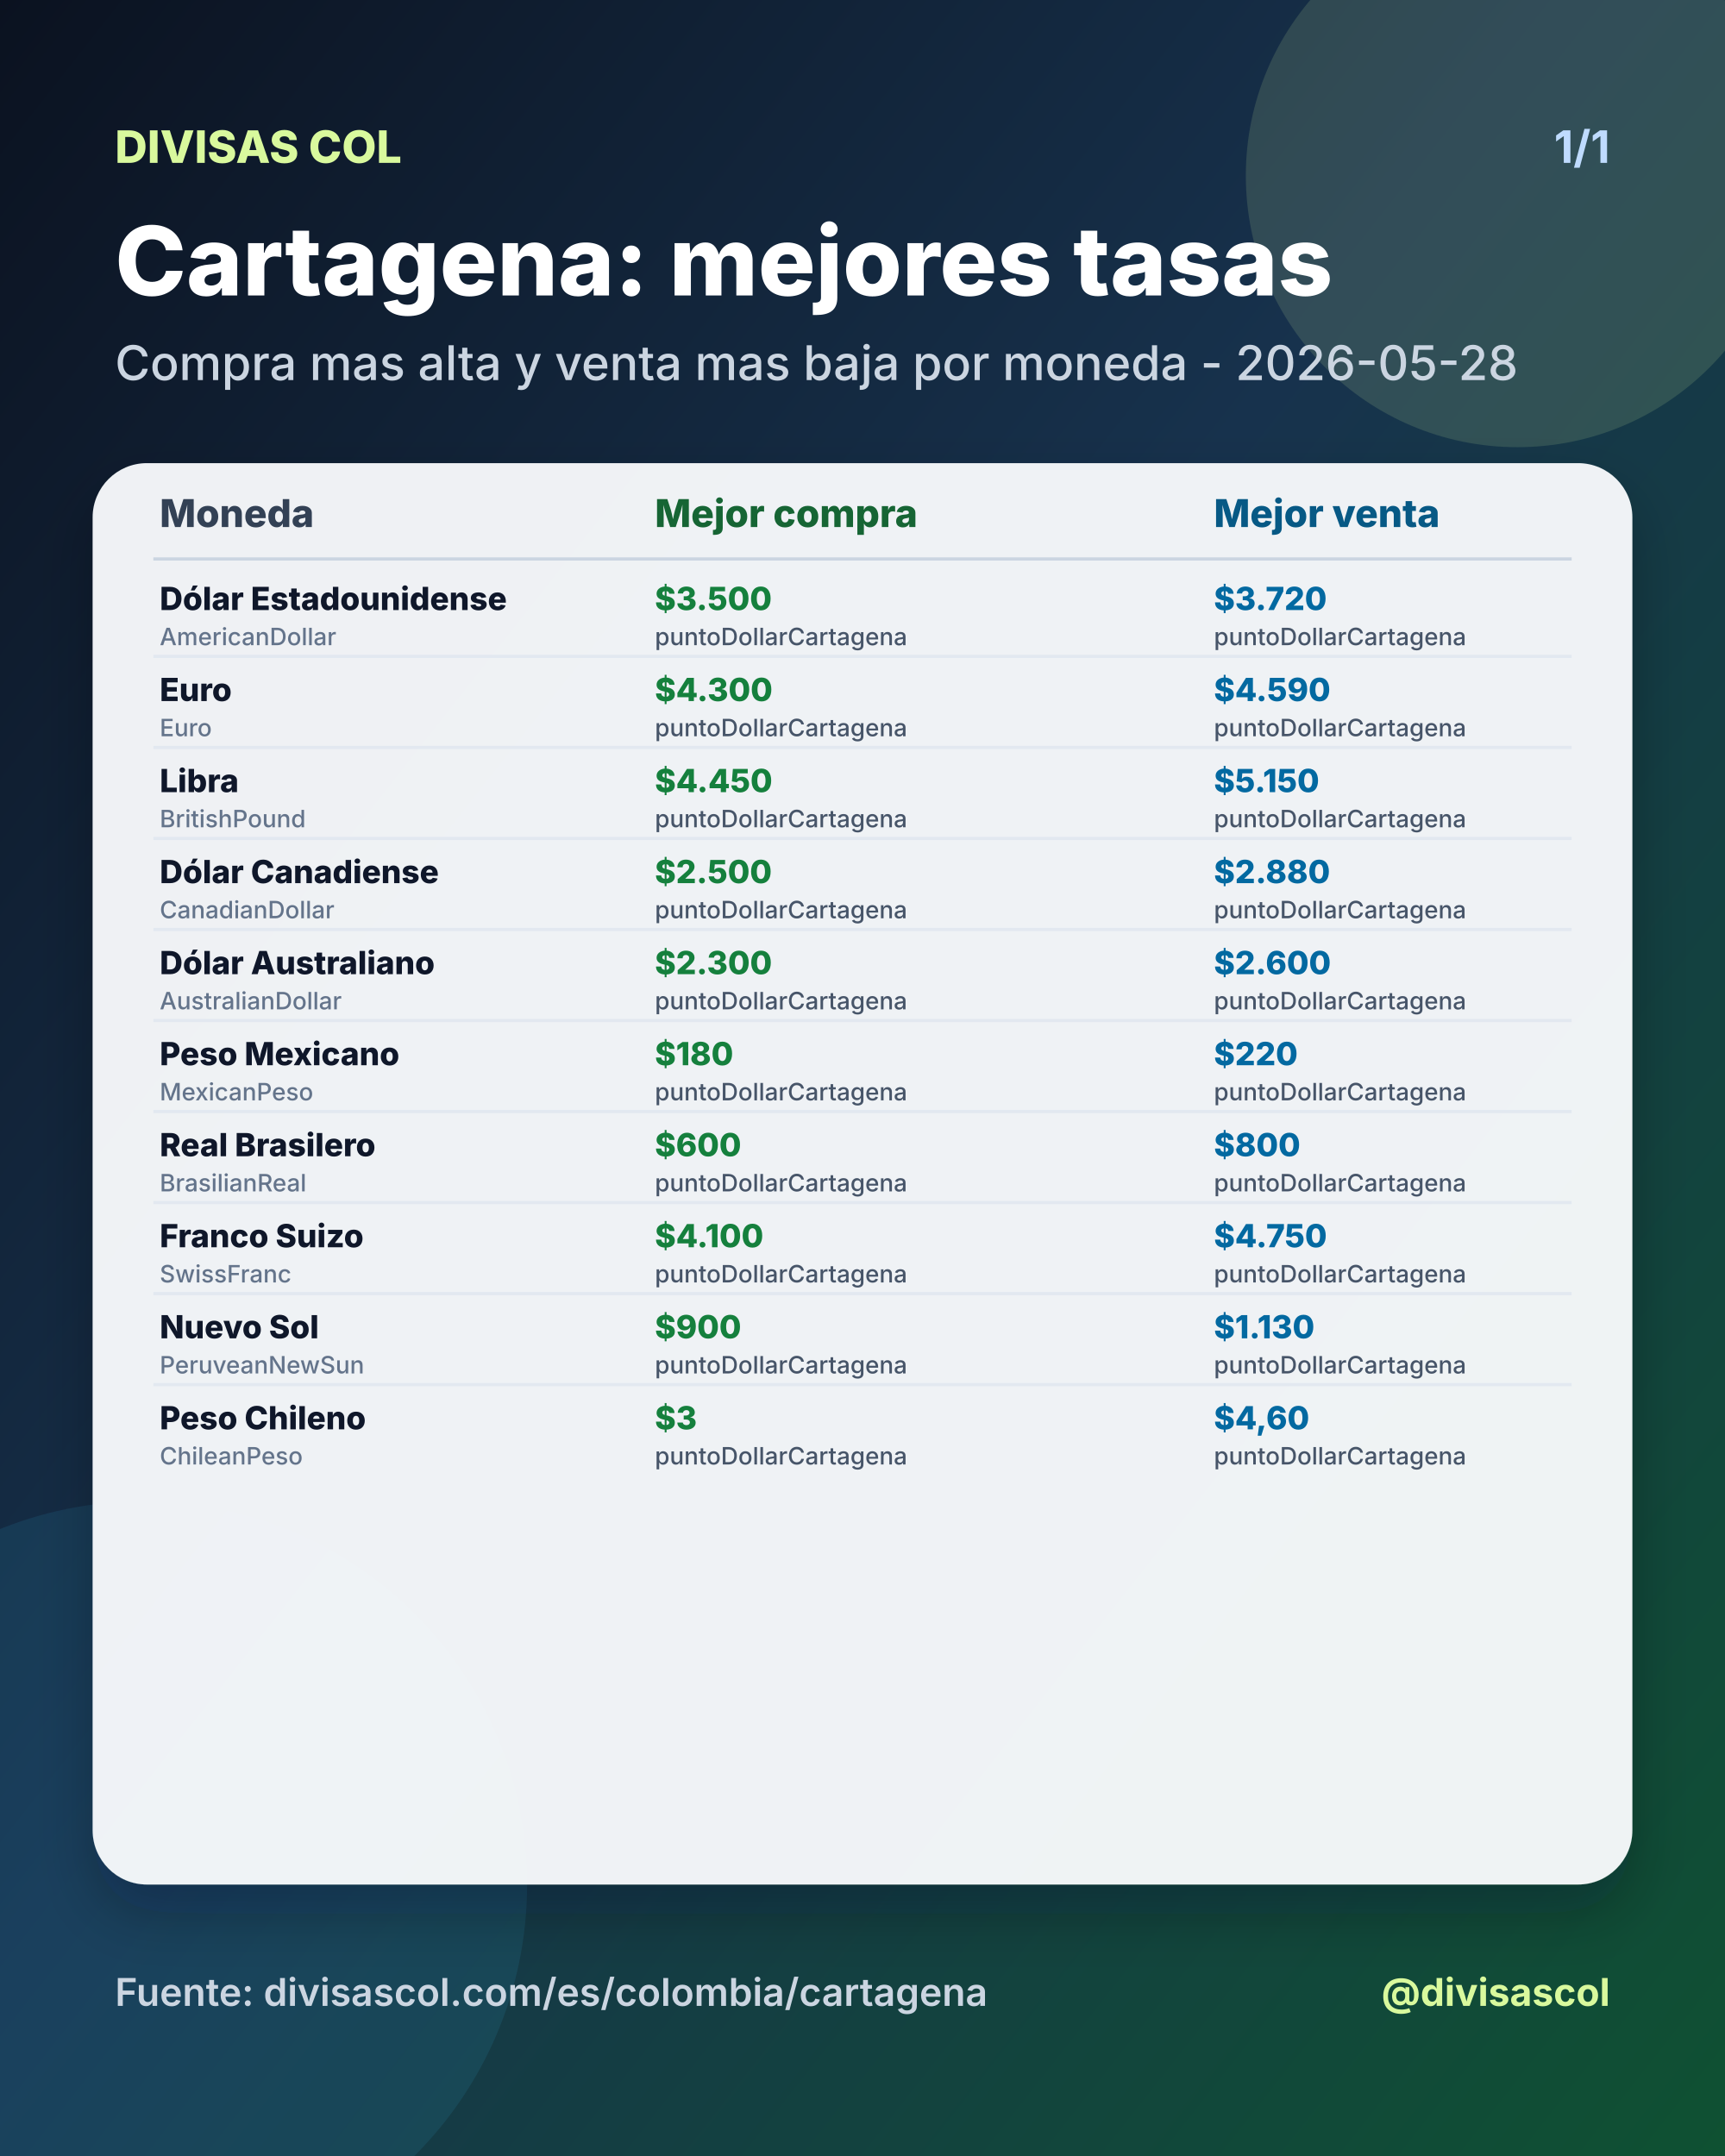
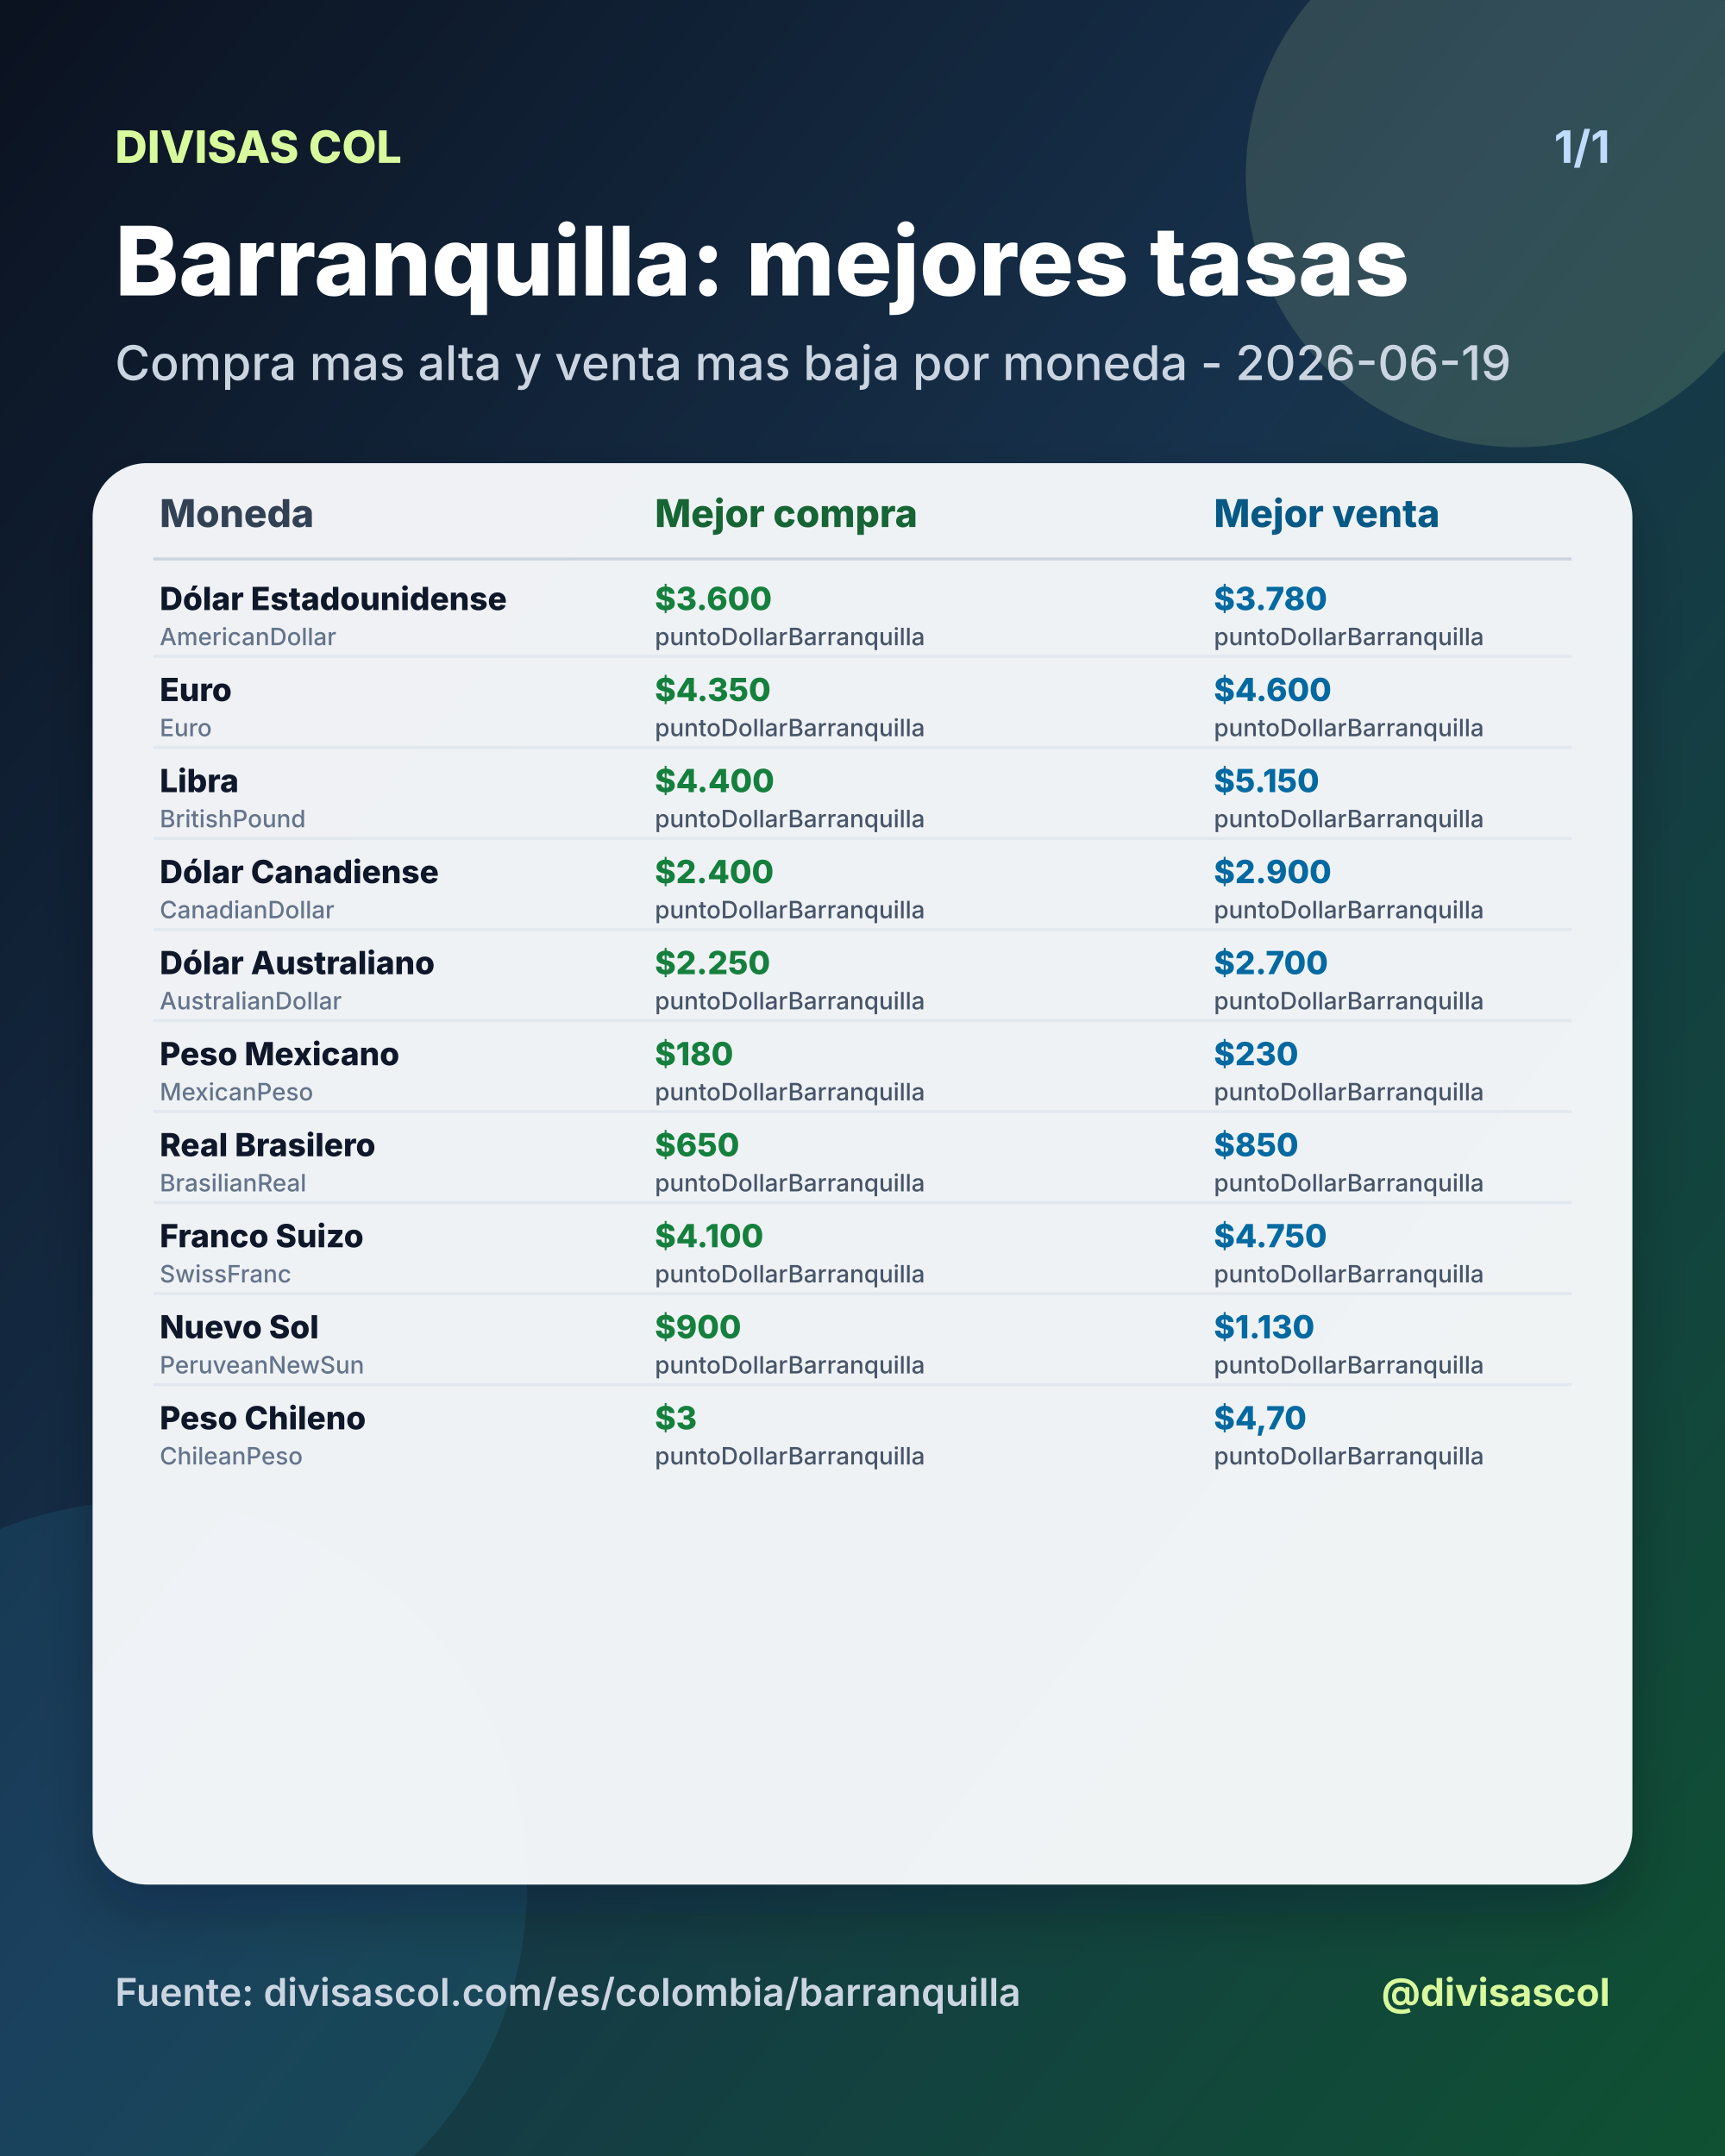
<svg xmlns="http://www.w3.org/2000/svg" width="1080" height="1350" viewBox="0 0 1080 1350">
  <defs>
    <linearGradient id="bg" x1="0" y1="0" x2="1" y2="1">
      <stop offset="0%" stop-color="#0b1220" />
      <stop offset="46%" stop-color="#17324d" />
      <stop offset="100%" stop-color="#0f5132" />
    </linearGradient>
    <filter id="shadow" x="-20%" y="-20%" width="140%" height="140%">
      <feDropShadow dx="0" dy="18" stdDeviation="18" flood-color="#020617" flood-opacity="0.28" />
    </filter>
  </defs>
  <rect width="1080" height="1350" fill="url(#bg)" />
  <circle cx="950" cy="110" r="170" fill="#d9f99d" opacity="0.14" />
  <circle cx="90" cy="1180" r="240" fill="#38bdf8" opacity="0.10" />
  <text x="72" y="102" fill="#d9f99d" font-size="28" font-family="Inter, Arial, sans-serif" font-weight="800" text-anchor="start">DIVISAS COL</text>
  <text x="1008" y="102" fill="#bfdbfe" font-size="28" font-family="Inter, Arial, sans-serif" font-weight="700" text-anchor="end">1/1</text>
-   <text x="72" y="185" fill="#ffffff" font-size="60" font-family="Inter, Arial, sans-serif" font-weight="800" text-anchor="start">Cartagena: mejores tasas</text>
-   <text x="72" y="238" fill="#cbd5e1" font-size="30" font-family="Inter, Arial, sans-serif" font-weight="500" text-anchor="start">Compra mas alta y venta mas baja por moneda - 2026-05-28</text>
+   <text x="72" y="185" fill="#ffffff" font-size="60" font-family="Inter, Arial, sans-serif" font-weight="800" text-anchor="start">Barranquilla: mejores tasas</text>
+   <text x="72" y="238" fill="#cbd5e1" font-size="30" font-family="Inter, Arial, sans-serif" font-weight="500" text-anchor="start">Compra mas alta y venta mas baja por moneda - 2026-06-19</text>
  <rect x="58" y="290" width="964" height="890" rx="34" fill="#f8fafc" opacity="0.96" filter="url(#shadow)" />
  <text x="100" y="330" fill="#334155" font-size="24" font-family="Inter, Arial, sans-serif" font-weight="800" text-anchor="start">Moneda</text>
  <text x="410" y="330" fill="#166534" font-size="24" font-family="Inter, Arial, sans-serif" font-weight="800" text-anchor="start">Mejor compra</text>
  <text x="760" y="330" fill="#075985" font-size="24" font-family="Inter, Arial, sans-serif" font-weight="800" text-anchor="start">Mejor venta</text>
  <line x1="96" y1="350" x2="984" y2="350" stroke="#cbd5e1" stroke-width="2" />
  <text x="100" y="382" fill="#0f172a" font-size="20" font-family="Inter, Arial, sans-serif" font-weight="800" text-anchor="start">Dólar Estadounidense</text>
  <text x="100" y="404" fill="#64748b" font-size="15" font-family="Inter, Arial, sans-serif" font-weight="500" text-anchor="start">AmericanDollar</text>
-   <text x="410" y="382" fill="#15803d" font-size="20" font-family="Inter, Arial, sans-serif" font-weight="800" text-anchor="start">$3.500</text>
-   <text x="410" y="404" fill="#475569" font-size="15" font-family="Inter, Arial, sans-serif" font-weight="500" text-anchor="start">puntoDollarCartagena</text>
-   <text x="760" y="382" fill="#0369a1" font-size="20" font-family="Inter, Arial, sans-serif" font-weight="800" text-anchor="start">$3.720</text>
-   <text x="760" y="404" fill="#475569" font-size="15" font-family="Inter, Arial, sans-serif" font-weight="500" text-anchor="start">puntoDollarCartagena</text>
+   <text x="410" y="382" fill="#15803d" font-size="20" font-family="Inter, Arial, sans-serif" font-weight="800" text-anchor="start">$3.600</text>
+   <text x="410" y="404" fill="#475569" font-size="15" font-family="Inter, Arial, sans-serif" font-weight="500" text-anchor="start">puntoDollarBarranquilla</text>
+   <text x="760" y="382" fill="#0369a1" font-size="20" font-family="Inter, Arial, sans-serif" font-weight="800" text-anchor="start">$3.780</text>
+   <text x="760" y="404" fill="#475569" font-size="15" font-family="Inter, Arial, sans-serif" font-weight="500" text-anchor="start">puntoDollarBarranquilla</text>
  <line x1="96" y1="411" x2="984" y2="411" stroke="#e2e8f0" stroke-width="2" />
  <text x="100" y="439" fill="#0f172a" font-size="20" font-family="Inter, Arial, sans-serif" font-weight="800" text-anchor="start">Euro</text>
  <text x="100" y="461" fill="#64748b" font-size="15" font-family="Inter, Arial, sans-serif" font-weight="500" text-anchor="start">Euro</text>
-   <text x="410" y="439" fill="#15803d" font-size="20" font-family="Inter, Arial, sans-serif" font-weight="800" text-anchor="start">$4.300</text>
-   <text x="410" y="461" fill="#475569" font-size="15" font-family="Inter, Arial, sans-serif" font-weight="500" text-anchor="start">puntoDollarCartagena</text>
-   <text x="760" y="439" fill="#0369a1" font-size="20" font-family="Inter, Arial, sans-serif" font-weight="800" text-anchor="start">$4.590</text>
-   <text x="760" y="461" fill="#475569" font-size="15" font-family="Inter, Arial, sans-serif" font-weight="500" text-anchor="start">puntoDollarCartagena</text>
+   <text x="410" y="439" fill="#15803d" font-size="20" font-family="Inter, Arial, sans-serif" font-weight="800" text-anchor="start">$4.350</text>
+   <text x="410" y="461" fill="#475569" font-size="15" font-family="Inter, Arial, sans-serif" font-weight="500" text-anchor="start">puntoDollarBarranquilla</text>
+   <text x="760" y="439" fill="#0369a1" font-size="20" font-family="Inter, Arial, sans-serif" font-weight="800" text-anchor="start">$4.600</text>
+   <text x="760" y="461" fill="#475569" font-size="15" font-family="Inter, Arial, sans-serif" font-weight="500" text-anchor="start">puntoDollarBarranquilla</text>
  <line x1="96" y1="468" x2="984" y2="468" stroke="#e2e8f0" stroke-width="2" />
  <text x="100" y="496" fill="#0f172a" font-size="20" font-family="Inter, Arial, sans-serif" font-weight="800" text-anchor="start">Libra</text>
  <text x="100" y="518" fill="#64748b" font-size="15" font-family="Inter, Arial, sans-serif" font-weight="500" text-anchor="start">BritishPound</text>
-   <text x="410" y="496" fill="#15803d" font-size="20" font-family="Inter, Arial, sans-serif" font-weight="800" text-anchor="start">$4.450</text>
-   <text x="410" y="518" fill="#475569" font-size="15" font-family="Inter, Arial, sans-serif" font-weight="500" text-anchor="start">puntoDollarCartagena</text>
+   <text x="410" y="496" fill="#15803d" font-size="20" font-family="Inter, Arial, sans-serif" font-weight="800" text-anchor="start">$4.400</text>
+   <text x="410" y="518" fill="#475569" font-size="15" font-family="Inter, Arial, sans-serif" font-weight="500" text-anchor="start">puntoDollarBarranquilla</text>
  <text x="760" y="496" fill="#0369a1" font-size="20" font-family="Inter, Arial, sans-serif" font-weight="800" text-anchor="start">$5.150</text>
-   <text x="760" y="518" fill="#475569" font-size="15" font-family="Inter, Arial, sans-serif" font-weight="500" text-anchor="start">puntoDollarCartagena</text>
+   <text x="760" y="518" fill="#475569" font-size="15" font-family="Inter, Arial, sans-serif" font-weight="500" text-anchor="start">puntoDollarBarranquilla</text>
  <line x1="96" y1="525" x2="984" y2="525" stroke="#e2e8f0" stroke-width="2" />
  <text x="100" y="553" fill="#0f172a" font-size="20" font-family="Inter, Arial, sans-serif" font-weight="800" text-anchor="start">Dólar Canadiense</text>
  <text x="100" y="575" fill="#64748b" font-size="15" font-family="Inter, Arial, sans-serif" font-weight="500" text-anchor="start">CanadianDollar</text>
-   <text x="410" y="553" fill="#15803d" font-size="20" font-family="Inter, Arial, sans-serif" font-weight="800" text-anchor="start">$2.500</text>
-   <text x="410" y="575" fill="#475569" font-size="15" font-family="Inter, Arial, sans-serif" font-weight="500" text-anchor="start">puntoDollarCartagena</text>
-   <text x="760" y="553" fill="#0369a1" font-size="20" font-family="Inter, Arial, sans-serif" font-weight="800" text-anchor="start">$2.880</text>
-   <text x="760" y="575" fill="#475569" font-size="15" font-family="Inter, Arial, sans-serif" font-weight="500" text-anchor="start">puntoDollarCartagena</text>
+   <text x="410" y="553" fill="#15803d" font-size="20" font-family="Inter, Arial, sans-serif" font-weight="800" text-anchor="start">$2.400</text>
+   <text x="410" y="575" fill="#475569" font-size="15" font-family="Inter, Arial, sans-serif" font-weight="500" text-anchor="start">puntoDollarBarranquilla</text>
+   <text x="760" y="553" fill="#0369a1" font-size="20" font-family="Inter, Arial, sans-serif" font-weight="800" text-anchor="start">$2.900</text>
+   <text x="760" y="575" fill="#475569" font-size="15" font-family="Inter, Arial, sans-serif" font-weight="500" text-anchor="start">puntoDollarBarranquilla</text>
  <line x1="96" y1="582" x2="984" y2="582" stroke="#e2e8f0" stroke-width="2" />
  <text x="100" y="610" fill="#0f172a" font-size="20" font-family="Inter, Arial, sans-serif" font-weight="800" text-anchor="start">Dólar Australiano</text>
  <text x="100" y="632" fill="#64748b" font-size="15" font-family="Inter, Arial, sans-serif" font-weight="500" text-anchor="start">AustralianDollar</text>
-   <text x="410" y="610" fill="#15803d" font-size="20" font-family="Inter, Arial, sans-serif" font-weight="800" text-anchor="start">$2.300</text>
-   <text x="410" y="632" fill="#475569" font-size="15" font-family="Inter, Arial, sans-serif" font-weight="500" text-anchor="start">puntoDollarCartagena</text>
-   <text x="760" y="610" fill="#0369a1" font-size="20" font-family="Inter, Arial, sans-serif" font-weight="800" text-anchor="start">$2.600</text>
-   <text x="760" y="632" fill="#475569" font-size="15" font-family="Inter, Arial, sans-serif" font-weight="500" text-anchor="start">puntoDollarCartagena</text>
+   <text x="410" y="610" fill="#15803d" font-size="20" font-family="Inter, Arial, sans-serif" font-weight="800" text-anchor="start">$2.250</text>
+   <text x="410" y="632" fill="#475569" font-size="15" font-family="Inter, Arial, sans-serif" font-weight="500" text-anchor="start">puntoDollarBarranquilla</text>
+   <text x="760" y="610" fill="#0369a1" font-size="20" font-family="Inter, Arial, sans-serif" font-weight="800" text-anchor="start">$2.700</text>
+   <text x="760" y="632" fill="#475569" font-size="15" font-family="Inter, Arial, sans-serif" font-weight="500" text-anchor="start">puntoDollarBarranquilla</text>
  <line x1="96" y1="639" x2="984" y2="639" stroke="#e2e8f0" stroke-width="2" />
  <text x="100" y="667" fill="#0f172a" font-size="20" font-family="Inter, Arial, sans-serif" font-weight="800" text-anchor="start">Peso Mexicano</text>
  <text x="100" y="689" fill="#64748b" font-size="15" font-family="Inter, Arial, sans-serif" font-weight="500" text-anchor="start">MexicanPeso</text>
  <text x="410" y="667" fill="#15803d" font-size="20" font-family="Inter, Arial, sans-serif" font-weight="800" text-anchor="start">$180</text>
-   <text x="410" y="689" fill="#475569" font-size="15" font-family="Inter, Arial, sans-serif" font-weight="500" text-anchor="start">puntoDollarCartagena</text>
-   <text x="760" y="667" fill="#0369a1" font-size="20" font-family="Inter, Arial, sans-serif" font-weight="800" text-anchor="start">$220</text>
-   <text x="760" y="689" fill="#475569" font-size="15" font-family="Inter, Arial, sans-serif" font-weight="500" text-anchor="start">puntoDollarCartagena</text>
+   <text x="410" y="689" fill="#475569" font-size="15" font-family="Inter, Arial, sans-serif" font-weight="500" text-anchor="start">puntoDollarBarranquilla</text>
+   <text x="760" y="667" fill="#0369a1" font-size="20" font-family="Inter, Arial, sans-serif" font-weight="800" text-anchor="start">$230</text>
+   <text x="760" y="689" fill="#475569" font-size="15" font-family="Inter, Arial, sans-serif" font-weight="500" text-anchor="start">puntoDollarBarranquilla</text>
  <line x1="96" y1="696" x2="984" y2="696" stroke="#e2e8f0" stroke-width="2" />
  <text x="100" y="724" fill="#0f172a" font-size="20" font-family="Inter, Arial, sans-serif" font-weight="800" text-anchor="start">Real Brasilero</text>
  <text x="100" y="746" fill="#64748b" font-size="15" font-family="Inter, Arial, sans-serif" font-weight="500" text-anchor="start">BrasilianReal</text>
-   <text x="410" y="724" fill="#15803d" font-size="20" font-family="Inter, Arial, sans-serif" font-weight="800" text-anchor="start">$600</text>
-   <text x="410" y="746" fill="#475569" font-size="15" font-family="Inter, Arial, sans-serif" font-weight="500" text-anchor="start">puntoDollarCartagena</text>
-   <text x="760" y="724" fill="#0369a1" font-size="20" font-family="Inter, Arial, sans-serif" font-weight="800" text-anchor="start">$800</text>
-   <text x="760" y="746" fill="#475569" font-size="15" font-family="Inter, Arial, sans-serif" font-weight="500" text-anchor="start">puntoDollarCartagena</text>
+   <text x="410" y="724" fill="#15803d" font-size="20" font-family="Inter, Arial, sans-serif" font-weight="800" text-anchor="start">$650</text>
+   <text x="410" y="746" fill="#475569" font-size="15" font-family="Inter, Arial, sans-serif" font-weight="500" text-anchor="start">puntoDollarBarranquilla</text>
+   <text x="760" y="724" fill="#0369a1" font-size="20" font-family="Inter, Arial, sans-serif" font-weight="800" text-anchor="start">$850</text>
+   <text x="760" y="746" fill="#475569" font-size="15" font-family="Inter, Arial, sans-serif" font-weight="500" text-anchor="start">puntoDollarBarranquilla</text>
  <line x1="96" y1="753" x2="984" y2="753" stroke="#e2e8f0" stroke-width="2" />
  <text x="100" y="781" fill="#0f172a" font-size="20" font-family="Inter, Arial, sans-serif" font-weight="800" text-anchor="start">Franco Suizo</text>
  <text x="100" y="803" fill="#64748b" font-size="15" font-family="Inter, Arial, sans-serif" font-weight="500" text-anchor="start">SwissFranc</text>
  <text x="410" y="781" fill="#15803d" font-size="20" font-family="Inter, Arial, sans-serif" font-weight="800" text-anchor="start">$4.100</text>
-   <text x="410" y="803" fill="#475569" font-size="15" font-family="Inter, Arial, sans-serif" font-weight="500" text-anchor="start">puntoDollarCartagena</text>
+   <text x="410" y="803" fill="#475569" font-size="15" font-family="Inter, Arial, sans-serif" font-weight="500" text-anchor="start">puntoDollarBarranquilla</text>
  <text x="760" y="781" fill="#0369a1" font-size="20" font-family="Inter, Arial, sans-serif" font-weight="800" text-anchor="start">$4.750</text>
-   <text x="760" y="803" fill="#475569" font-size="15" font-family="Inter, Arial, sans-serif" font-weight="500" text-anchor="start">puntoDollarCartagena</text>
+   <text x="760" y="803" fill="#475569" font-size="15" font-family="Inter, Arial, sans-serif" font-weight="500" text-anchor="start">puntoDollarBarranquilla</text>
  <line x1="96" y1="810" x2="984" y2="810" stroke="#e2e8f0" stroke-width="2" />
  <text x="100" y="838" fill="#0f172a" font-size="20" font-family="Inter, Arial, sans-serif" font-weight="800" text-anchor="start">Nuevo Sol</text>
  <text x="100" y="860" fill="#64748b" font-size="15" font-family="Inter, Arial, sans-serif" font-weight="500" text-anchor="start">PeruveanNewSun</text>
  <text x="410" y="838" fill="#15803d" font-size="20" font-family="Inter, Arial, sans-serif" font-weight="800" text-anchor="start">$900</text>
-   <text x="410" y="860" fill="#475569" font-size="15" font-family="Inter, Arial, sans-serif" font-weight="500" text-anchor="start">puntoDollarCartagena</text>
+   <text x="410" y="860" fill="#475569" font-size="15" font-family="Inter, Arial, sans-serif" font-weight="500" text-anchor="start">puntoDollarBarranquilla</text>
  <text x="760" y="838" fill="#0369a1" font-size="20" font-family="Inter, Arial, sans-serif" font-weight="800" text-anchor="start">$1.130</text>
-   <text x="760" y="860" fill="#475569" font-size="15" font-family="Inter, Arial, sans-serif" font-weight="500" text-anchor="start">puntoDollarCartagena</text>
+   <text x="760" y="860" fill="#475569" font-size="15" font-family="Inter, Arial, sans-serif" font-weight="500" text-anchor="start">puntoDollarBarranquilla</text>
  <line x1="96" y1="867" x2="984" y2="867" stroke="#e2e8f0" stroke-width="2" />
  <text x="100" y="895" fill="#0f172a" font-size="20" font-family="Inter, Arial, sans-serif" font-weight="800" text-anchor="start">Peso Chileno</text>
  <text x="100" y="917" fill="#64748b" font-size="15" font-family="Inter, Arial, sans-serif" font-weight="500" text-anchor="start">ChileanPeso</text>
  <text x="410" y="895" fill="#15803d" font-size="20" font-family="Inter, Arial, sans-serif" font-weight="800" text-anchor="start">$3</text>
-   <text x="410" y="917" fill="#475569" font-size="15" font-family="Inter, Arial, sans-serif" font-weight="500" text-anchor="start">puntoDollarCartagena</text>
-   <text x="760" y="895" fill="#0369a1" font-size="20" font-family="Inter, Arial, sans-serif" font-weight="800" text-anchor="start">$4,60</text>
-   <text x="760" y="917" fill="#475569" font-size="15" font-family="Inter, Arial, sans-serif" font-weight="500" text-anchor="start">puntoDollarCartagena</text>
-   <text x="72" y="1256" fill="#cbd5e1" font-size="24" font-family="Inter, Arial, sans-serif" font-weight="600" text-anchor="start">Fuente: divisascol.com/es/colombia/cartagena</text>
+   <text x="410" y="917" fill="#475569" font-size="15" font-family="Inter, Arial, sans-serif" font-weight="500" text-anchor="start">puntoDollarBarranquilla</text>
+   <text x="760" y="895" fill="#0369a1" font-size="20" font-family="Inter, Arial, sans-serif" font-weight="800" text-anchor="start">$4,70</text>
+   <text x="760" y="917" fill="#475569" font-size="15" font-family="Inter, Arial, sans-serif" font-weight="500" text-anchor="start">puntoDollarBarranquilla</text>
+   <text x="72" y="1256" fill="#cbd5e1" font-size="24" font-family="Inter, Arial, sans-serif" font-weight="600" text-anchor="start">Fuente: divisascol.com/es/colombia/barranquilla</text>
  <text x="1008" y="1256" fill="#d9f99d" font-size="24" font-family="Inter, Arial, sans-serif" font-weight="700" text-anchor="end">@divisascol</text>
</svg>
